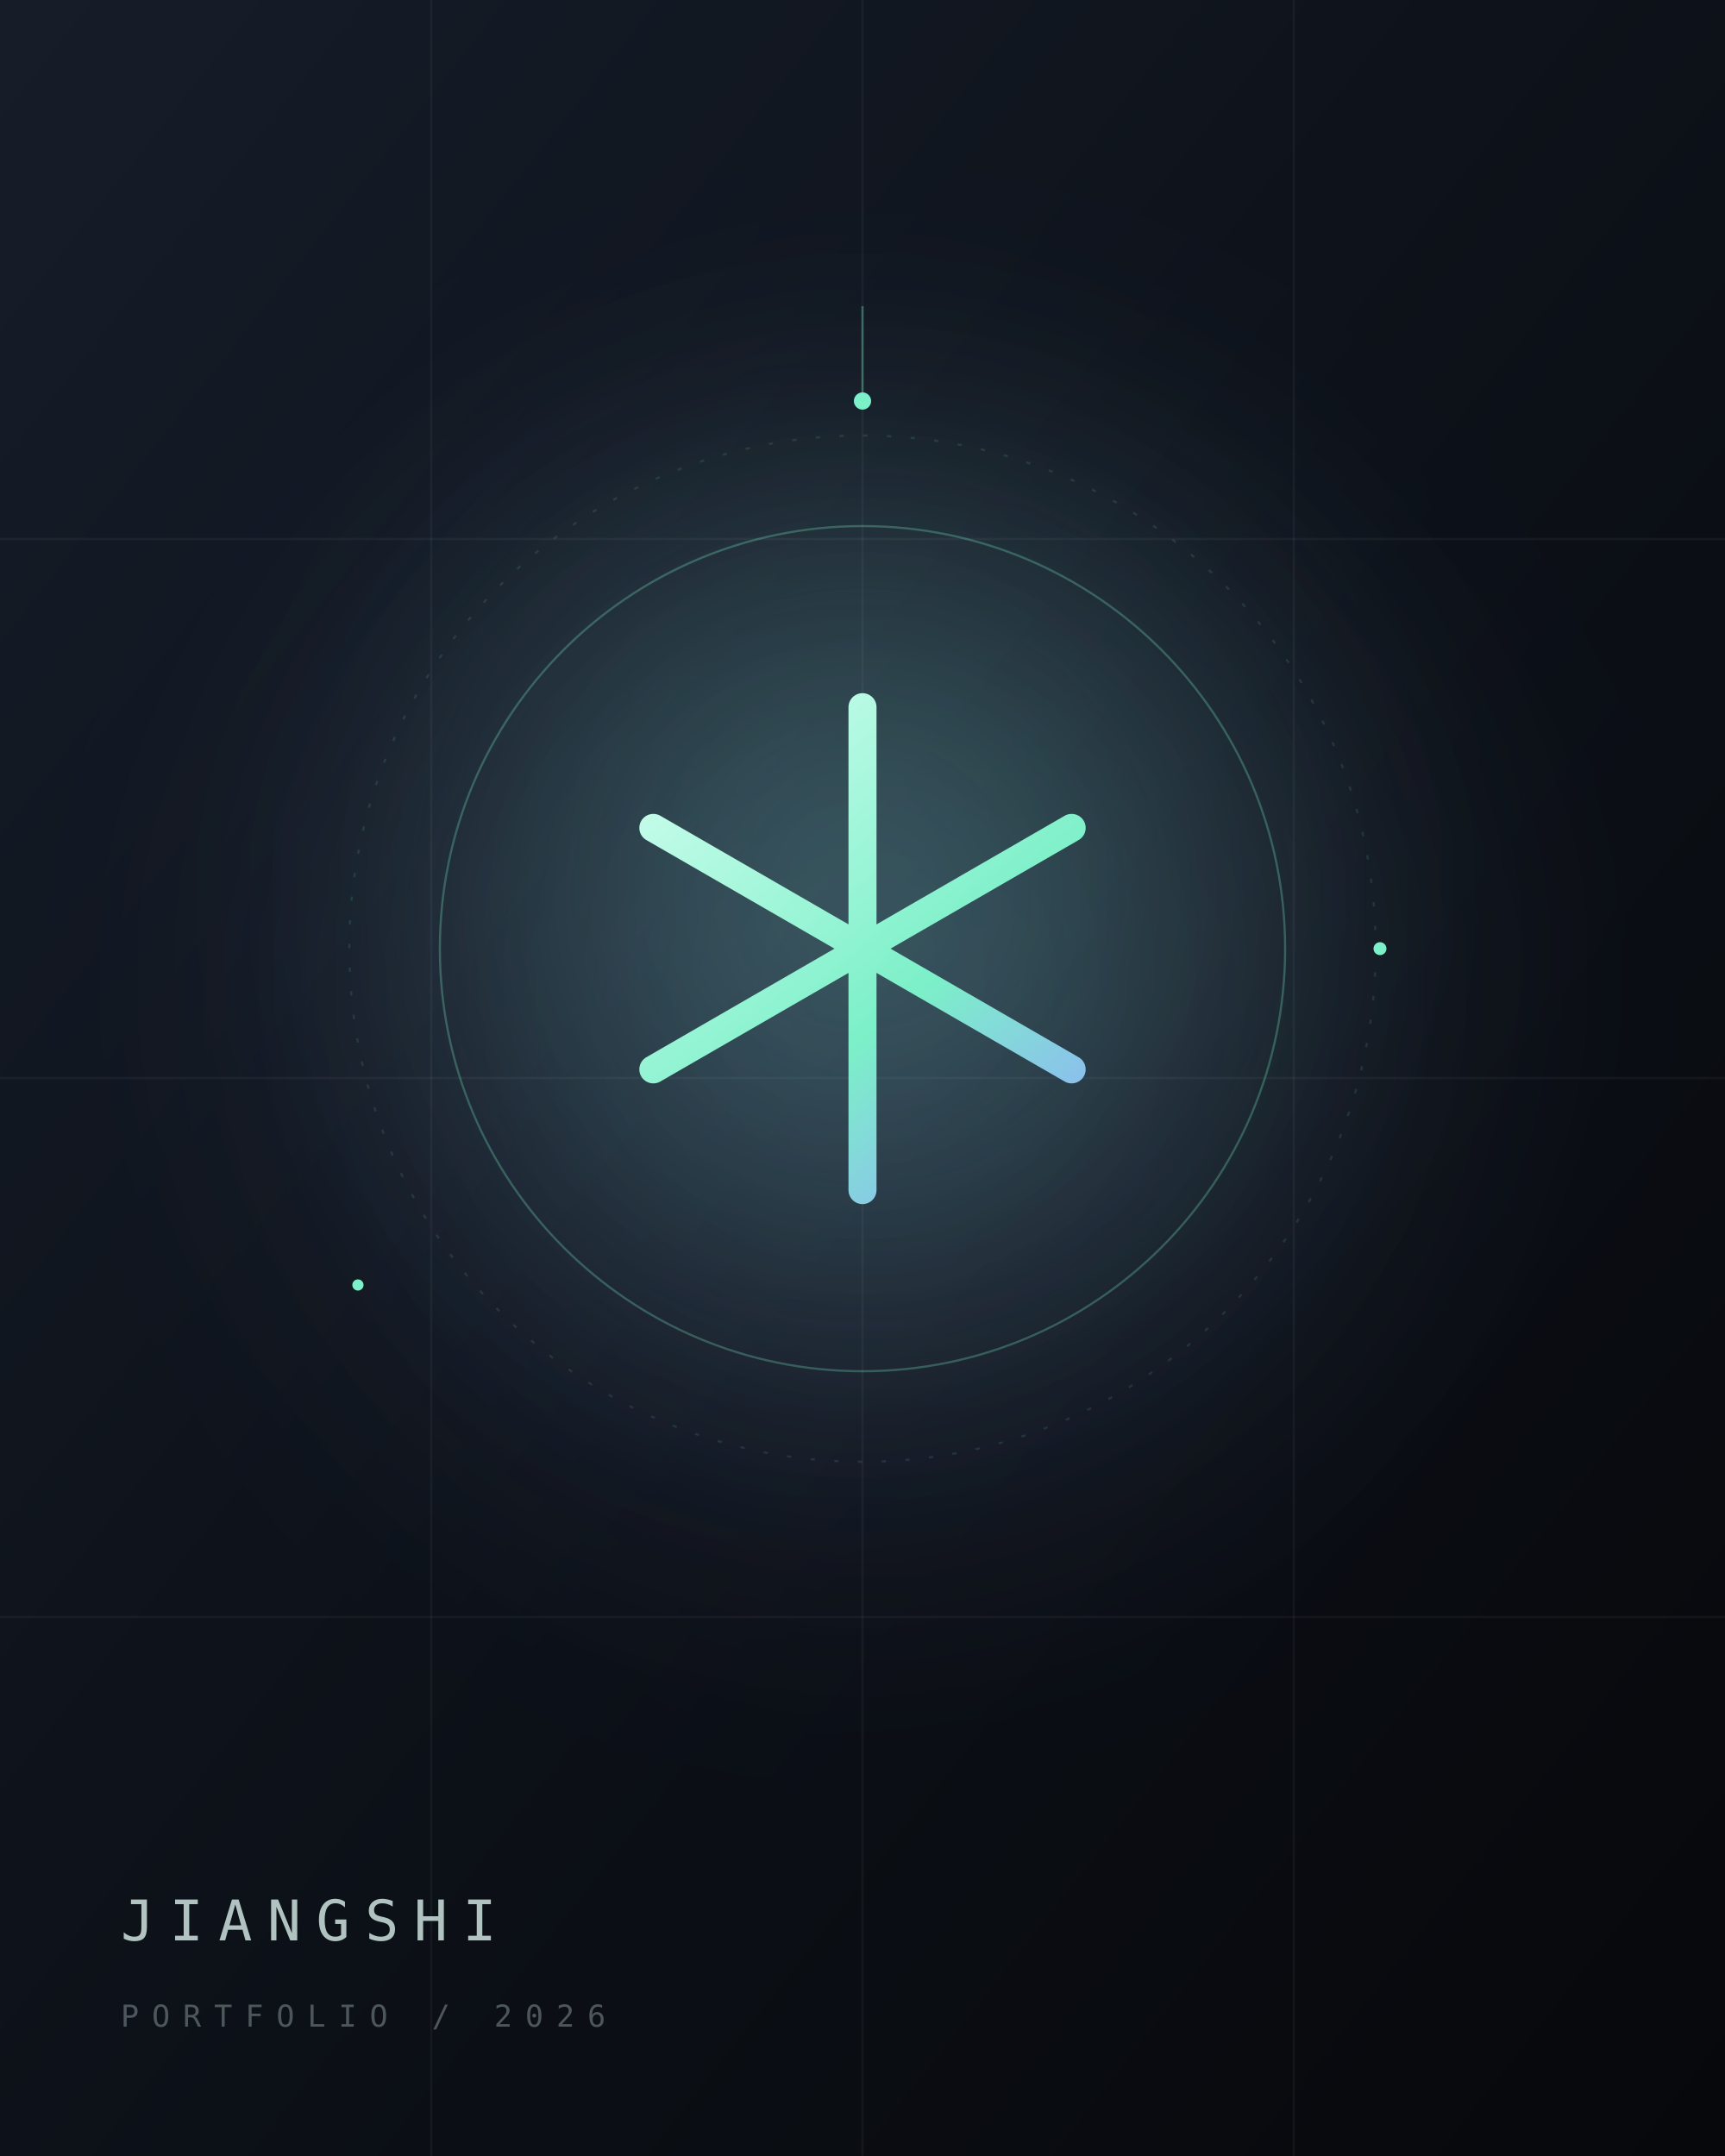
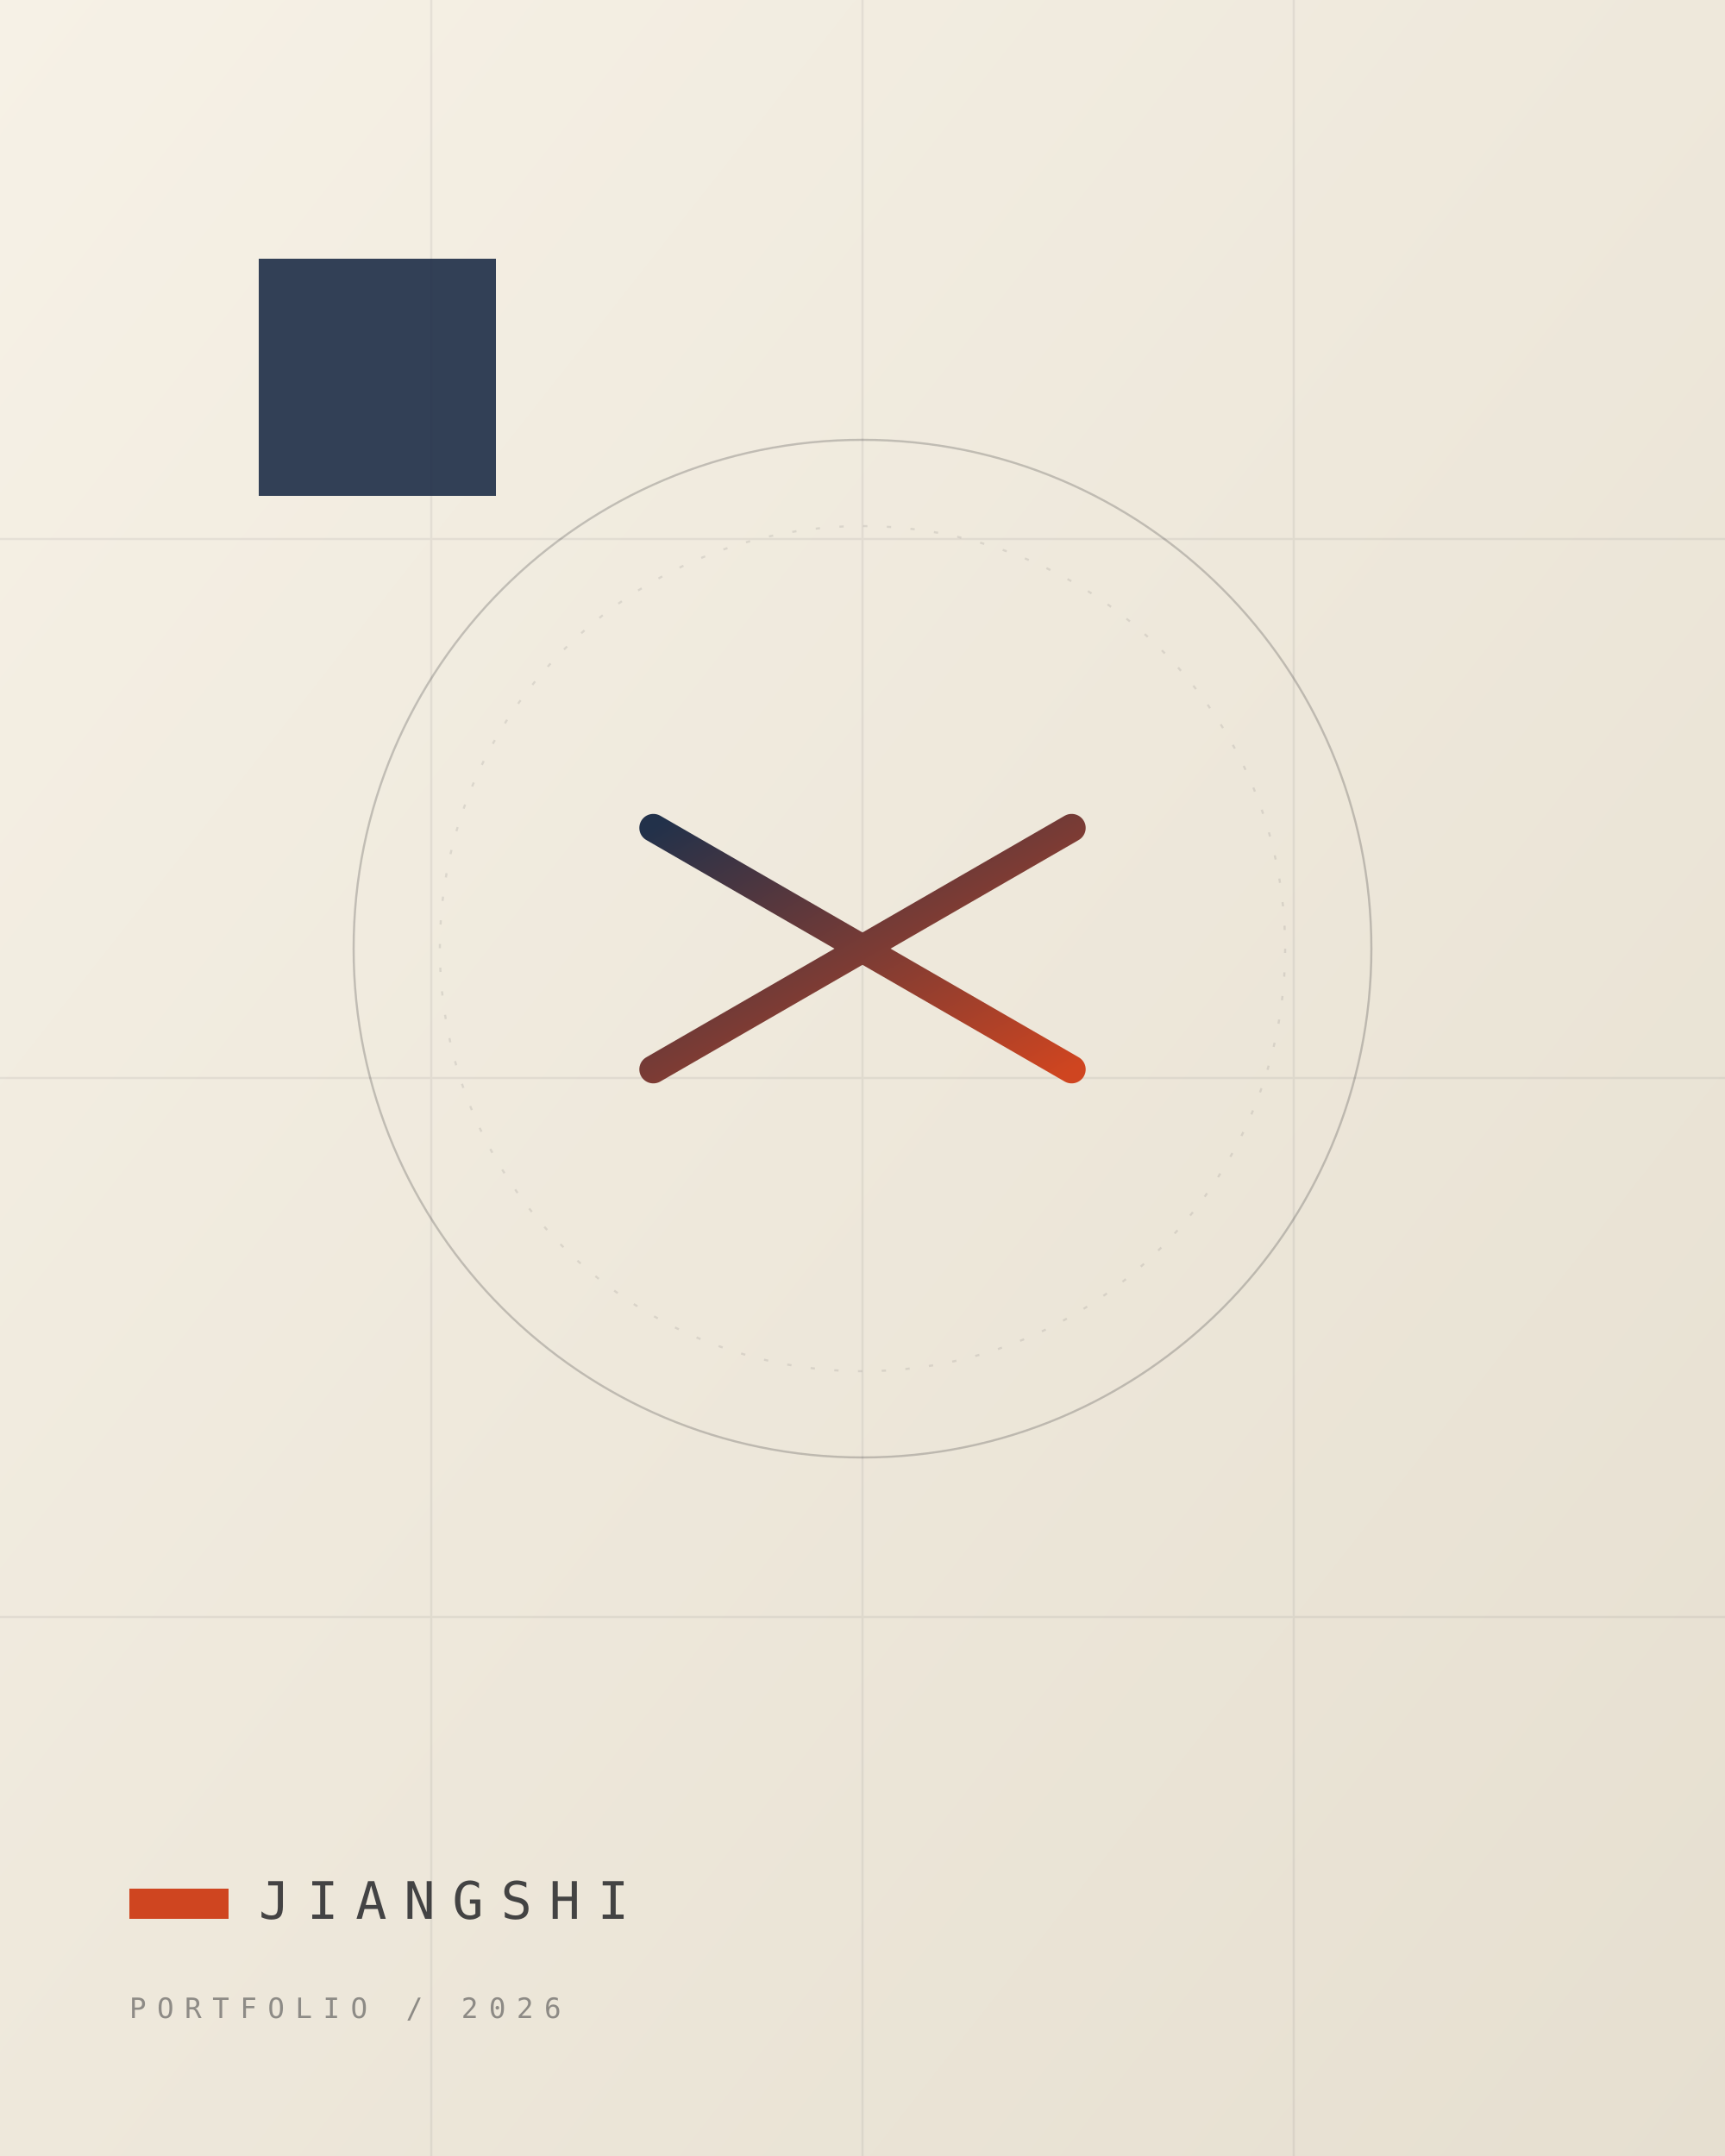
<svg xmlns="http://www.w3.org/2000/svg" viewBox="0 0 800 1000" width="800" height="1000" fill="none">
  <defs>
-     <linearGradient id="pbg" x1="0" y1="0" x2="1" y2="1">
-       <stop offset="0%" stop-color="#161d29" />
-       <stop offset="55%" stop-color="#0c1017" />
-       <stop offset="100%" stop-color="#07080b" />
+     <linearGradient id="bg" x1="0" y1="0" x2="1" y2="1">
+       <stop offset="0%" stop-color="#f6f1e6" />
+       <stop offset="100%" stop-color="#e6dfd0" />
    </linearGradient>
-     <radialGradient id="pglow" cx="50%" cy="45%" r="50%">
-       <stop offset="0%" stop-color="#7cf0c8" stop-opacity="0.26" />
-       <stop offset="100%" stop-color="#7cf0c8" stop-opacity="0" />
-     </radialGradient>
-     <radialGradient id="pviolet" cx="50%" cy="50%" r="50%">
-       <stop offset="0%" stop-color="#93a7ff" stop-opacity="0.22" />
-       <stop offset="100%" stop-color="#93a7ff" stop-opacity="0" />
-     </radialGradient>
-     <filter id="pblur" x="-60%" y="-60%" width="220%" height="220%">
-       <feGaussianBlur stdDeviation="50" />
-     </filter>
-     <linearGradient id="pmark" gradientUnits="userSpaceOnUse" x1="300" y1="320" x2="500" y2="560">
-       <stop offset="0%" stop-color="#d8fff3" />
-       <stop offset="60%" stop-color="#7cf0c8" />
-       <stop offset="100%" stop-color="#93a7ff" />
+     <linearGradient id="mark" x1="0" y1="0" x2="1" y2="1">
+       <stop offset="0%" stop-color="#22314a" />
+       <stop offset="100%" stop-color="#cf4520" />
    </linearGradient>
  </defs>
-   <rect width="800" height="1000" fill="url(#pbg)" />
-   <g stroke="#ffffff" stroke-opacity="0.045">
-     <path d="M0 250h800M0 500h800M0 750h800" />
-     <path d="M200 0v1000M400 0v1000M600 0v1000" />
+   <rect width="800" height="1000" fill="url(#bg)" />
+   <g stroke="#191b1f" stroke-opacity="0.07">
+     <path d="M0 250h800M0 500h800M0 750h800M200 0v1000M400 0v1000M600 0v1000" />
  </g>
-   <circle cx="400" cy="452" r="330" fill="url(#pviolet)" filter="url(#pblur)" />
-   <circle cx="400" cy="440" r="250" fill="url(#pglow)" filter="url(#pblur)" />
-   <g stroke="#7cf0c8" fill="none">
-     <circle cx="400" cy="440" r="196" stroke-opacity="0.28" />
-     <circle cx="400" cy="440" r="238" stroke-opacity="0.12" stroke-dasharray="2 9" />
-   </g>
-   <g stroke="url(#pmark)" stroke-width="13" stroke-linecap="round">
+   <circle cx="400" cy="440" r="236" fill="none" stroke="#191b1f" stroke-opacity="0.22" />
+   <circle cx="400" cy="440" r="196" fill="none" stroke="#191b1f" stroke-opacity="0.1" stroke-dasharray="2 9" />
+   <rect x="120" y="120" width="110" height="110" fill="#22314a" fill-opacity="0.92" />
+   <g stroke="url(#mark)" stroke-width="13" stroke-linecap="round">
    <path d="M400 328v224" />
    <path d="M303 384l194 112" />
    <path d="M497 384L303 496" />
  </g>
-   <g fill="#7cf0c8">
-     <circle cx="400" cy="186" r="4" />
-     <circle cx="640" cy="440" r="3" />
-     <circle cx="166" cy="596" r="2.6" />
-   </g>
-   <path d="M400 186v-44" stroke="#7cf0c8" stroke-opacity="0.35" />
-   <text x="56" y="900" fill="#e8fff8" fill-opacity="0.75" font-family="ui-monospace, monospace" font-size="26" letter-spacing="7">JIANGSHI</text>
-   <text x="56" y="940" fill="#e8fff8" fill-opacity="0.3" font-family="ui-monospace, monospace" font-size="14" letter-spacing="6">PORTFOLIO / 2026</text>
+   <rect x="60" y="876" width="46" height="14" fill="#cf4520" />
+   <text x="120" y="890" fill="#191b1f" fill-opacity="0.8" font-family="ui-monospace, monospace" font-size="24" letter-spacing="8">JIANGSHI</text>
+   <text x="60" y="936" fill="#191b1f" fill-opacity="0.45" font-family="ui-monospace, monospace" font-size="13" letter-spacing="5">PORTFOLIO / 2026</text>
</svg>
